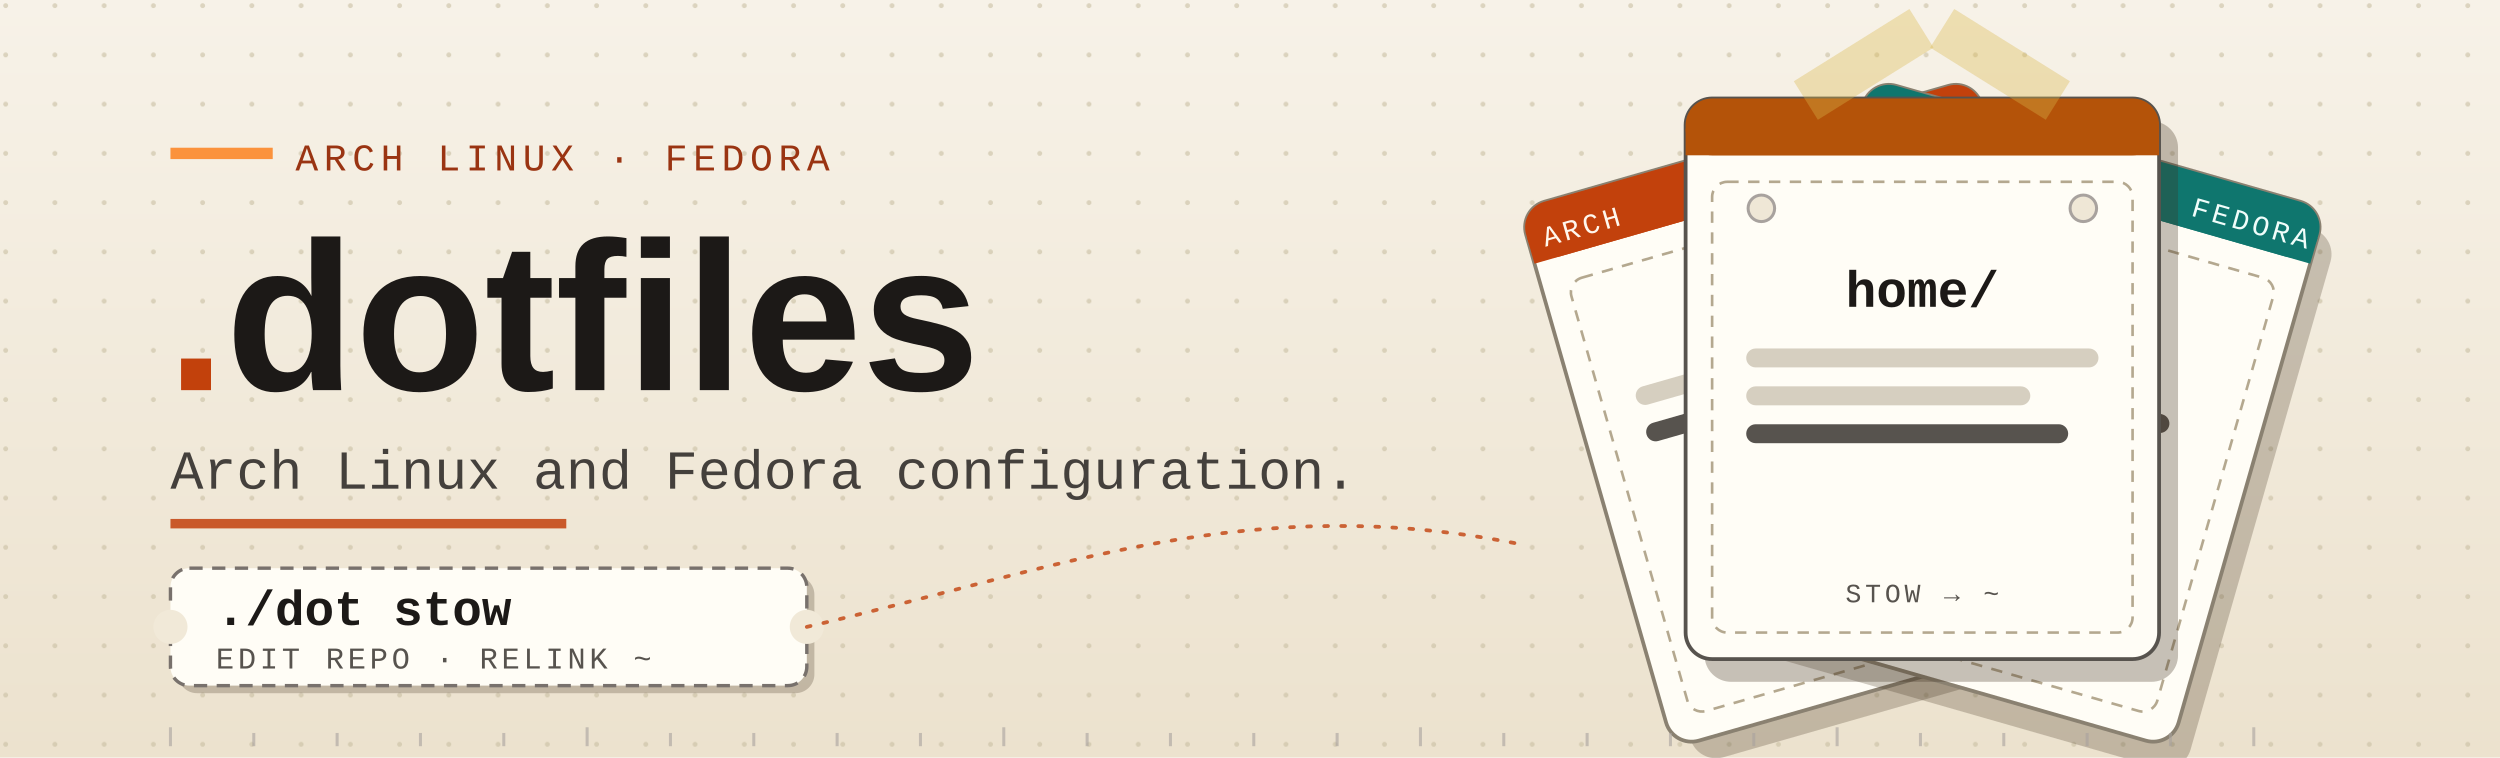
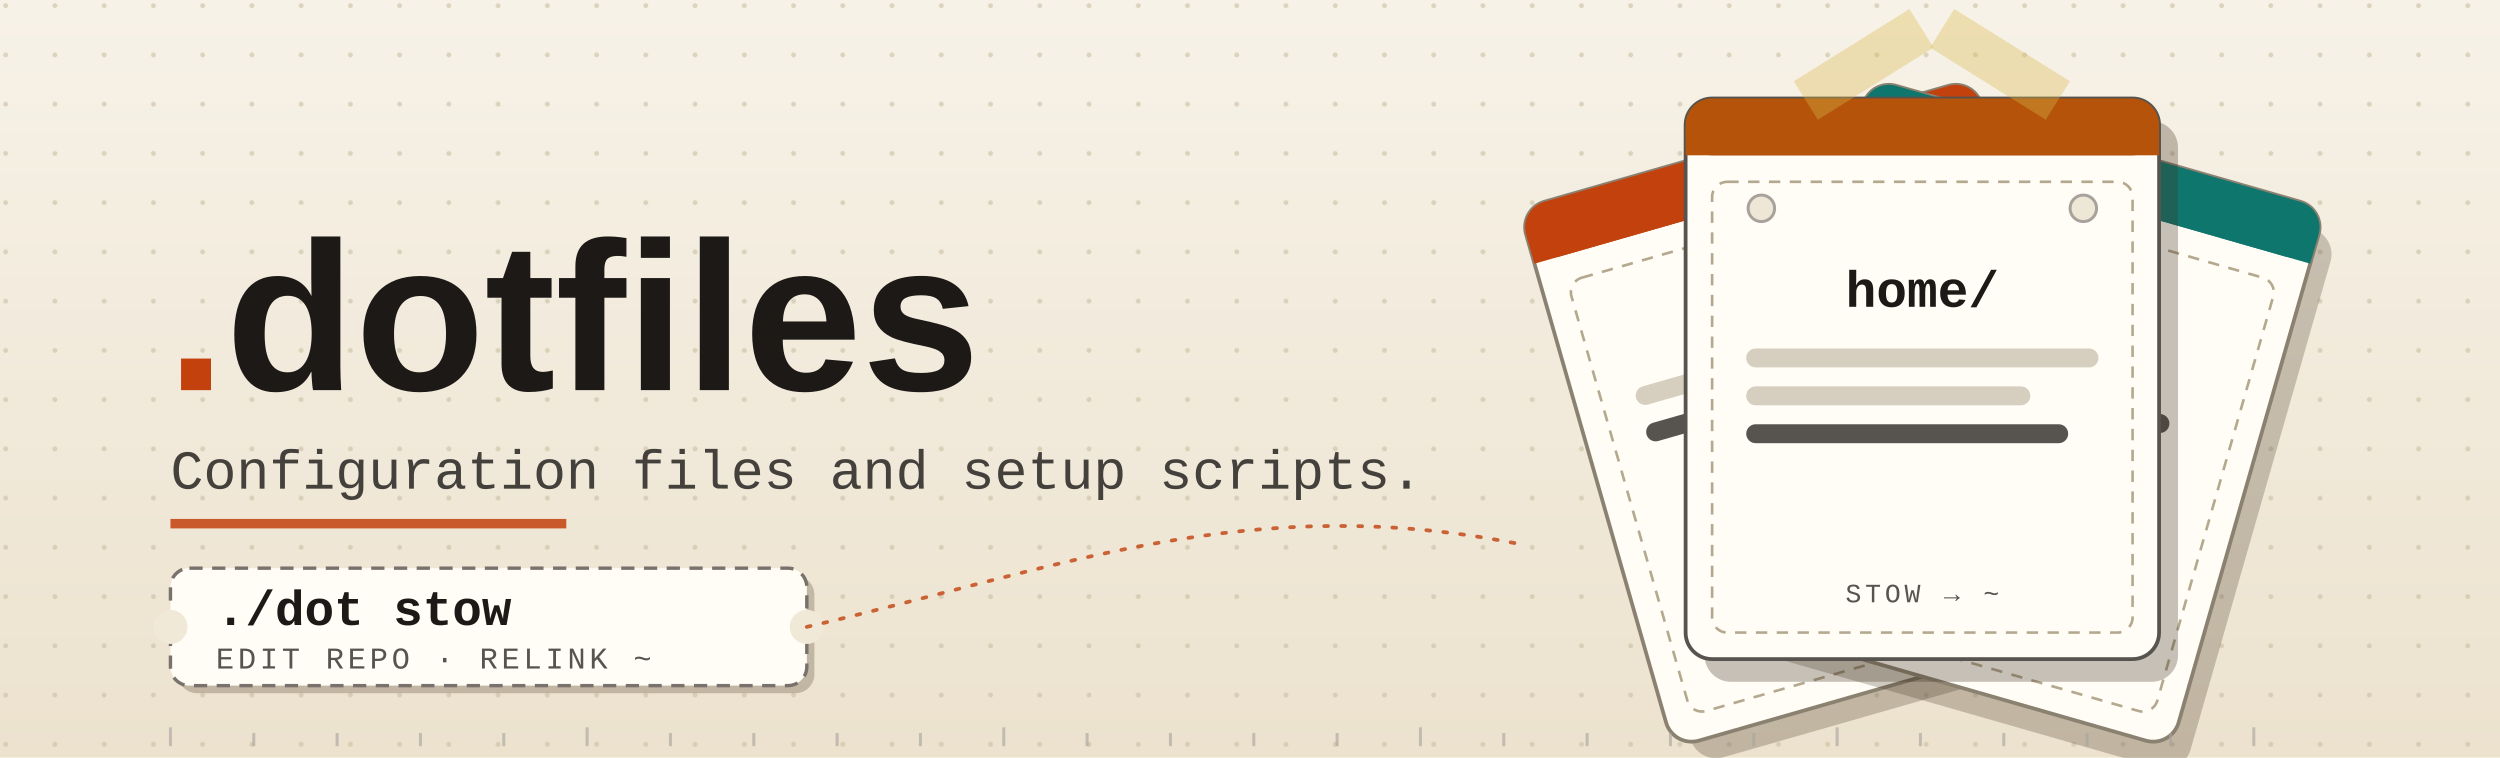
<svg xmlns="http://www.w3.org/2000/svg" width="1320" height="400" viewBox="0 0 1320 400" role="img" aria-labelledby="bhl-a bhl-d">
  <defs>
    <linearGradient id="bDeskL" x1="0" y1="0" x2="0" y2="1">
      <stop offset="0" stop-color="#F7F2E8" />
      <stop offset="1" stop-color="#ECE2CE" />
    </linearGradient>
    <pattern id="bDotsL" width="26" height="26" patternUnits="userSpaceOnUse">
      <circle cx="3" cy="3" r="1.3" fill="#C9BFA3" opacity="0.6" />
    </pattern>
  </defs>
  <rect x="0" y="0" width="1320" height="400" fill="url(#bDeskL)" />
  <rect x="0" y="0" width="1320" height="400" fill="url(#bDotsL)" />
-   <rect x="90" y="78" width="54" height="6" fill="#FB923C" />
-   <text x="156" y="90" font-family="Liberation Mono, Noto Sans Mono, DejaVu Sans Mono, monospace" font-size="20" letter-spacing="3" fill="#9A3412">ARCH LINUX · FEDORA</text>
  <text x="88" y="206" font-family="Liberation Sans, Noto Sans, DejaVu Sans, sans-serif" font-size="112" font-weight="bold" fill="#1C1917">
    <tspan fill="#C2410C">.</tspan>dotfiles</text>
-   <text x="90" y="258" font-family="Liberation Mono, Noto Sans Mono, DejaVu Sans Mono, monospace" font-size="29" fill="#44403C">Arch Linux and Fedora configuration.</text>
+   <text x="90" y="258" font-family="Liberation Mono, Noto Sans Mono, DejaVu Sans Mono, monospace" font-size="29" fill="#44403C">Configuration files and setup scripts.</text>
  <rect x="90" y="274" width="209" height="5" fill="#C2410C" opacity="0.85" />
  <rect x="94" y="304" width="336" height="62" rx="10" fill="#3F2F1D" opacity="0.25" />
  <rect x="90" y="300" width="336" height="62" rx="10" fill="#FFFDF6" stroke="#78716C" stroke-width="1.8" stroke-dasharray="7 5" />
  <circle cx="90" cy="331" r="9" fill="#F1E9D8" />
  <circle cx="426" cy="331" r="9" fill="#F1E9D8" />
  <text x="114" y="330" font-family="Liberation Mono, Noto Sans Mono, DejaVu Sans Mono, monospace" font-size="26" font-weight="bold" fill="#1C1917">./dot stow</text>
  <text x="114" y="353" font-family="Liberation Mono, Noto Sans Mono, DejaVu Sans Mono, monospace" font-size="16" letter-spacing="2" fill="#57534E">EDIT REPO · RELINK ~</text>
  <path d="M426,331 C560,300 660,258 806,288" fill="none" stroke="#C2410C" stroke-width="2" stroke-dasharray="2 7" stroke-linecap="round" opacity="0.8" />
  <g>
    <g transform="translate(-8,12) rotate(-16 1015 360)">
      <rect x="900" y="64" width="250" height="296" rx="14" fill="#3F2F1D" opacity="0.25" />
      <rect x="890" y="52" width="250" height="296" rx="14" fill="#FFFDF6" stroke="#8A8171" stroke-width="2" />
      <rect x="890" y="52" width="250" height="30" rx="14" fill="#C2410C" />
      <rect x="890" y="68" width="250" height="14" fill="#C2410C" />
-       <text x="898" y="75" font-family="Liberation Mono, Noto Sans Mono, DejaVu Sans Mono, monospace" font-size="15" letter-spacing="2" fill="#FFF7ED">ARCH</text>
      <rect x="904" y="96" width="222" height="238" rx="8" fill="none" stroke="#B4A88F" stroke-width="1.4" stroke-dasharray="6 5" />
      <rect x="922" y="160" width="150" height="10" rx="5" fill="#D6CFC0" />
      <rect x="922" y="180" width="186" height="10" rx="5" fill="#57534E" />
    </g>
    <g transform="translate(8,12) rotate(16 1015 360)">
      <rect x="900" y="64" width="250" height="296" rx="14" fill="#3F2F1D" opacity="0.25" />
      <rect x="890" y="52" width="250" height="296" rx="14" fill="#FFFDF6" stroke="#8A8171" stroke-width="2" />
      <rect x="890" y="52" width="250" height="30" rx="14" fill="#0F766E" />
      <rect x="890" y="68" width="250" height="14" fill="#0F766E" />
-       <text x="1136" y="75" text-anchor="end" font-family="Liberation Mono, Noto Sans Mono, DejaVu Sans Mono, monospace" font-size="15" letter-spacing="2" fill="#F0FDFA">FEDORA</text>
      <rect x="904" y="96" width="222" height="238" rx="8" fill="none" stroke="#B4A88F" stroke-width="1.4" stroke-dasharray="6 5" />
      <rect x="922" y="160" width="150" height="10" rx="5" fill="#D6CFC0" />
      <rect x="922" y="180" width="170" height="10" rx="5" fill="#57534E" />
    </g>
    <g>
      <rect x="900" y="64" width="250" height="296" rx="14" fill="#3F2F1D" opacity="0.3" />
      <rect x="890" y="52" width="250" height="296" rx="14" fill="#FFFDF6" stroke="#57534E" stroke-width="2" />
      <rect x="890" y="52" width="250" height="30" rx="14" fill="#B45309" />
      <rect x="890" y="68" width="250" height="14" fill="#B45309" />
      <rect x="948" y="22" width="72" height="24" transform="rotate(-32 984 34)" fill="#D9B64A" opacity="0.35" />
      <rect x="1020" y="22" width="72" height="24" transform="rotate(32 1056 34)" fill="#D9B64A" opacity="0.35" />
      <circle cx="930" cy="110" r="7" fill="#EFE7D6" stroke="#A8A29E" stroke-width="1.6" />
      <circle cx="1100" cy="110" r="7" fill="#EFE7D6" stroke="#A8A29E" stroke-width="1.6" />
      <rect x="904" y="96" width="222" height="238" rx="8" fill="none" stroke="#B4A88F" stroke-width="1.4" stroke-dasharray="6 5" />
      <text x="1015" y="162" text-anchor="middle" font-family="Liberation Mono, Noto Sans Mono, DejaVu Sans Mono, monospace" font-size="27" font-weight="bold" fill="#1C1917">home/</text>
      <rect x="922" y="184" width="186" height="10" rx="5" fill="#D6CFC0" />
      <rect x="922" y="204" width="150" height="10" rx="5" fill="#D6CFC0" />
      <rect x="922" y="224" width="170" height="10" rx="5" fill="#57534E" />
      <text x="1015" y="318" text-anchor="middle" font-family="Liberation Mono, Noto Sans Mono, DejaVu Sans Mono, monospace" font-size="14" letter-spacing="2" fill="#57534E">STOW → ~</text>
    </g>
  </g>
  <g stroke="#A8A29E" stroke-width="1.6" opacity="0.6">
    <line x1="90" y1="384" x2="90" y2="394" />
    <line x1="134" y1="387" x2="134" y2="394" />
    <line x1="178" y1="387" x2="178" y2="394" />
    <line x1="222" y1="387" x2="222" y2="394" />
    <line x1="266" y1="387" x2="266" y2="394" />
    <line x1="310" y1="384" x2="310" y2="394" />
    <line x1="354" y1="387" x2="354" y2="394" />
    <line x1="398" y1="387" x2="398" y2="394" />
    <line x1="442" y1="387" x2="442" y2="394" />
    <line x1="486" y1="387" x2="486" y2="394" />
    <line x1="530" y1="384" x2="530" y2="394" />
    <line x1="574" y1="387" x2="574" y2="394" />
    <line x1="618" y1="387" x2="618" y2="394" />
    <line x1="662" y1="387" x2="662" y2="394" />
    <line x1="706" y1="387" x2="706" y2="394" />
    <line x1="750" y1="384" x2="750" y2="394" />
    <line x1="794" y1="387" x2="794" y2="394" />
    <line x1="838" y1="387" x2="838" y2="394" />
    <line x1="882" y1="387" x2="882" y2="394" />
    <line x1="926" y1="387" x2="926" y2="394" />
    <line x1="970" y1="384" x2="970" y2="394" />
    <line x1="1014" y1="387" x2="1014" y2="394" />
    <line x1="1058" y1="387" x2="1058" y2="394" />
    <line x1="1102" y1="387" x2="1102" y2="394" />
    <line x1="1146" y1="387" x2="1146" y2="394" />
    <line x1="1190" y1="384" x2="1190" y2="394" />
  </g>
</svg>
